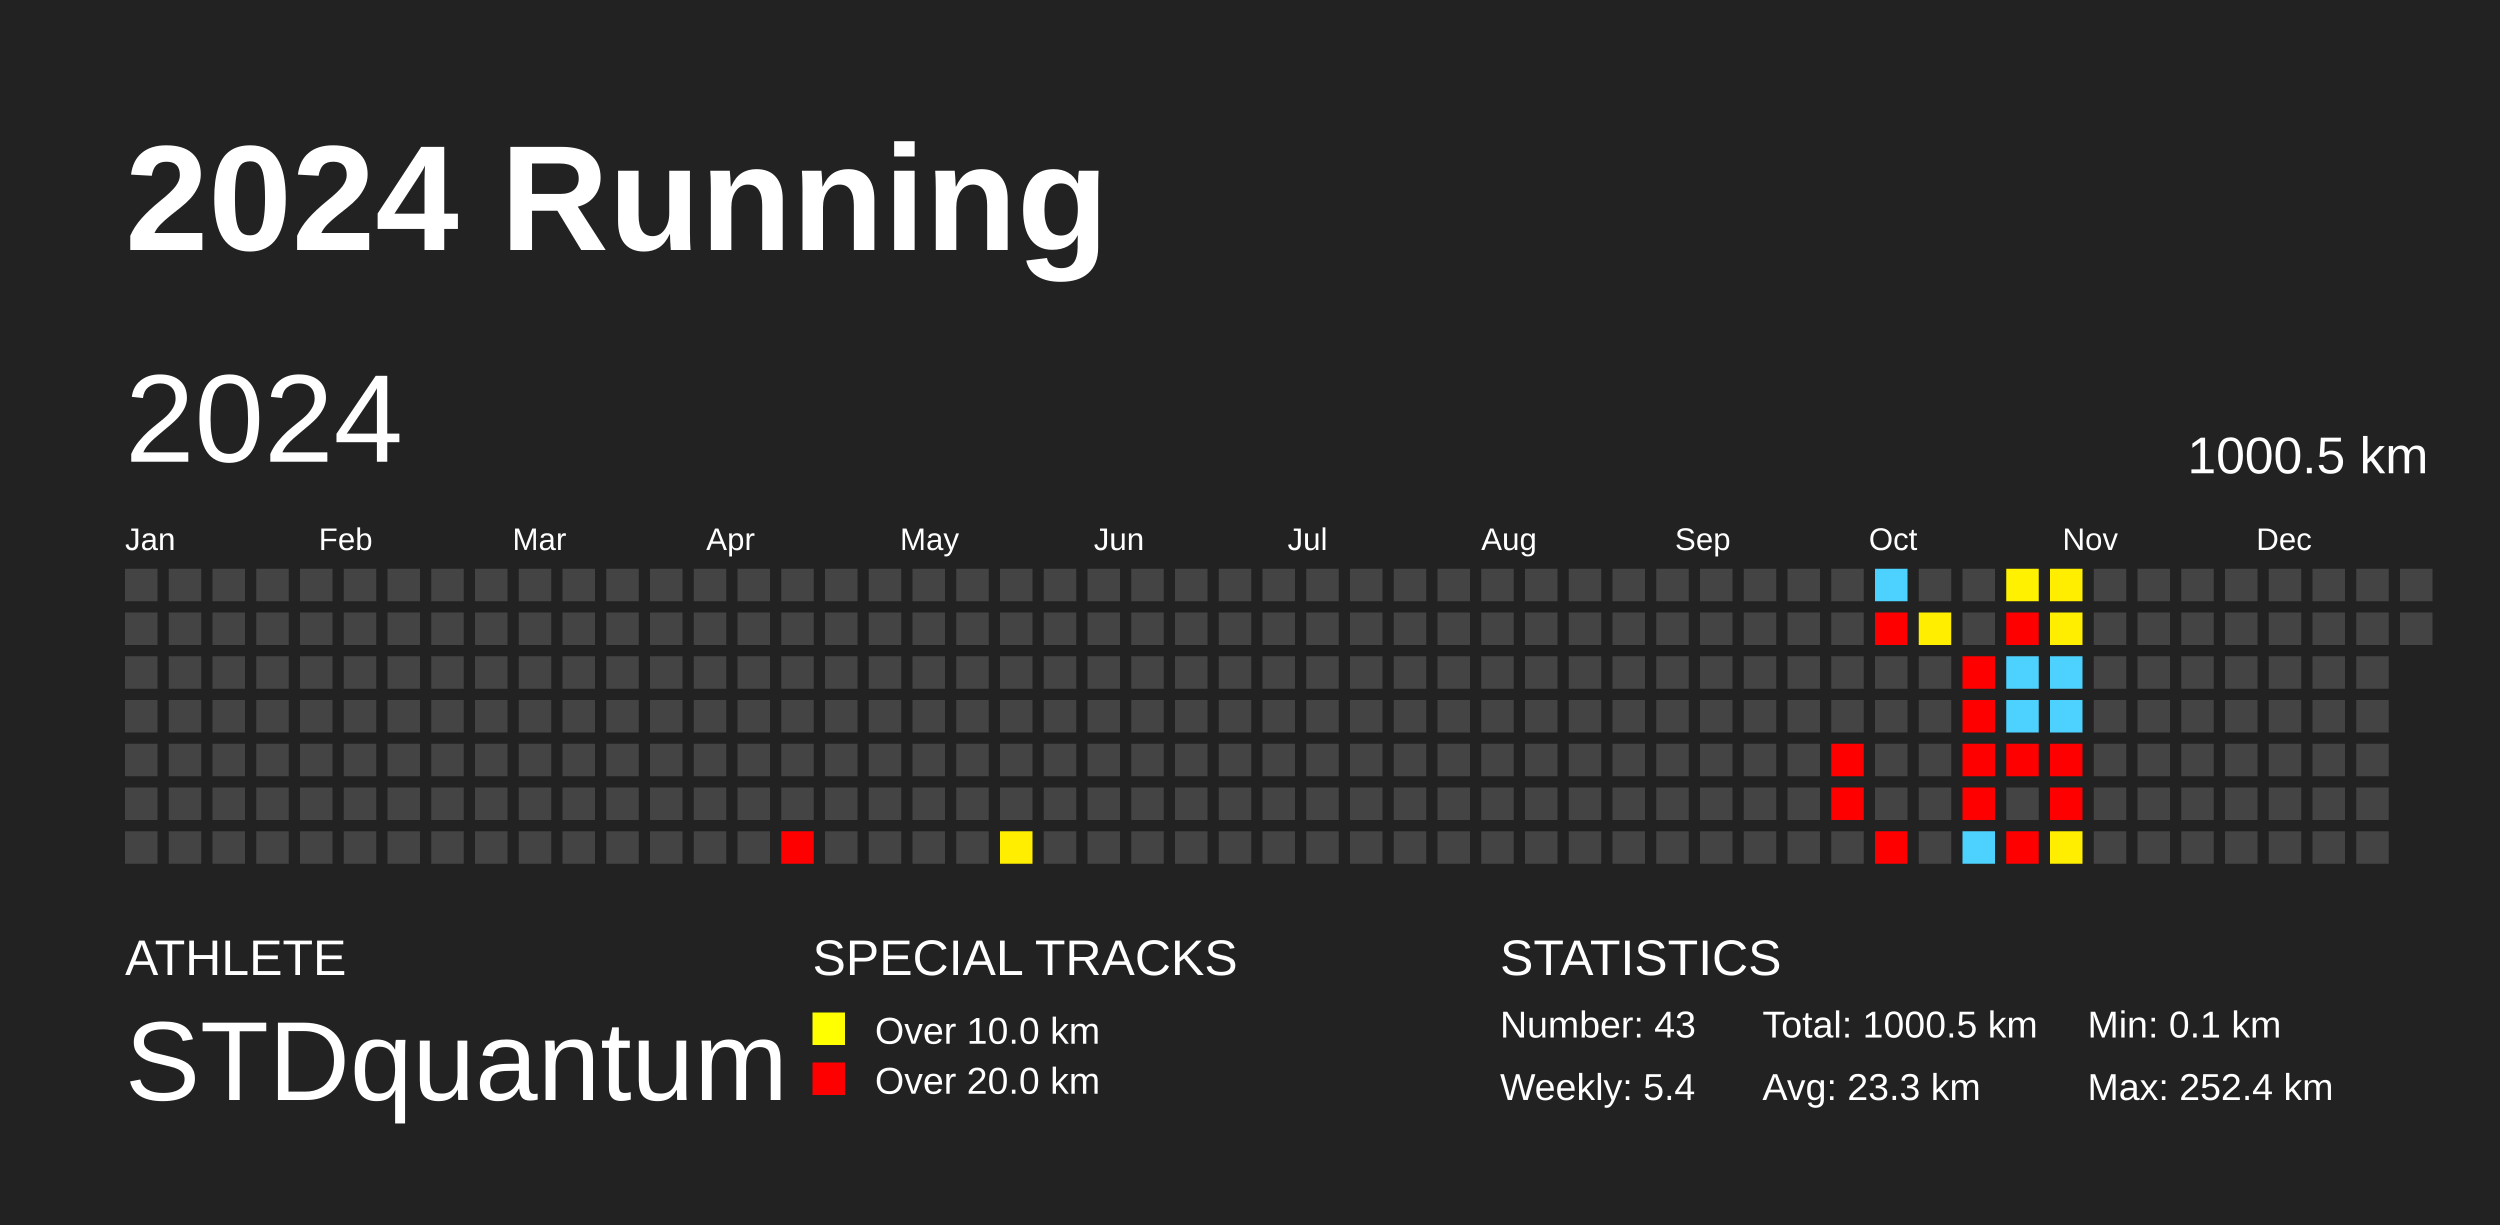
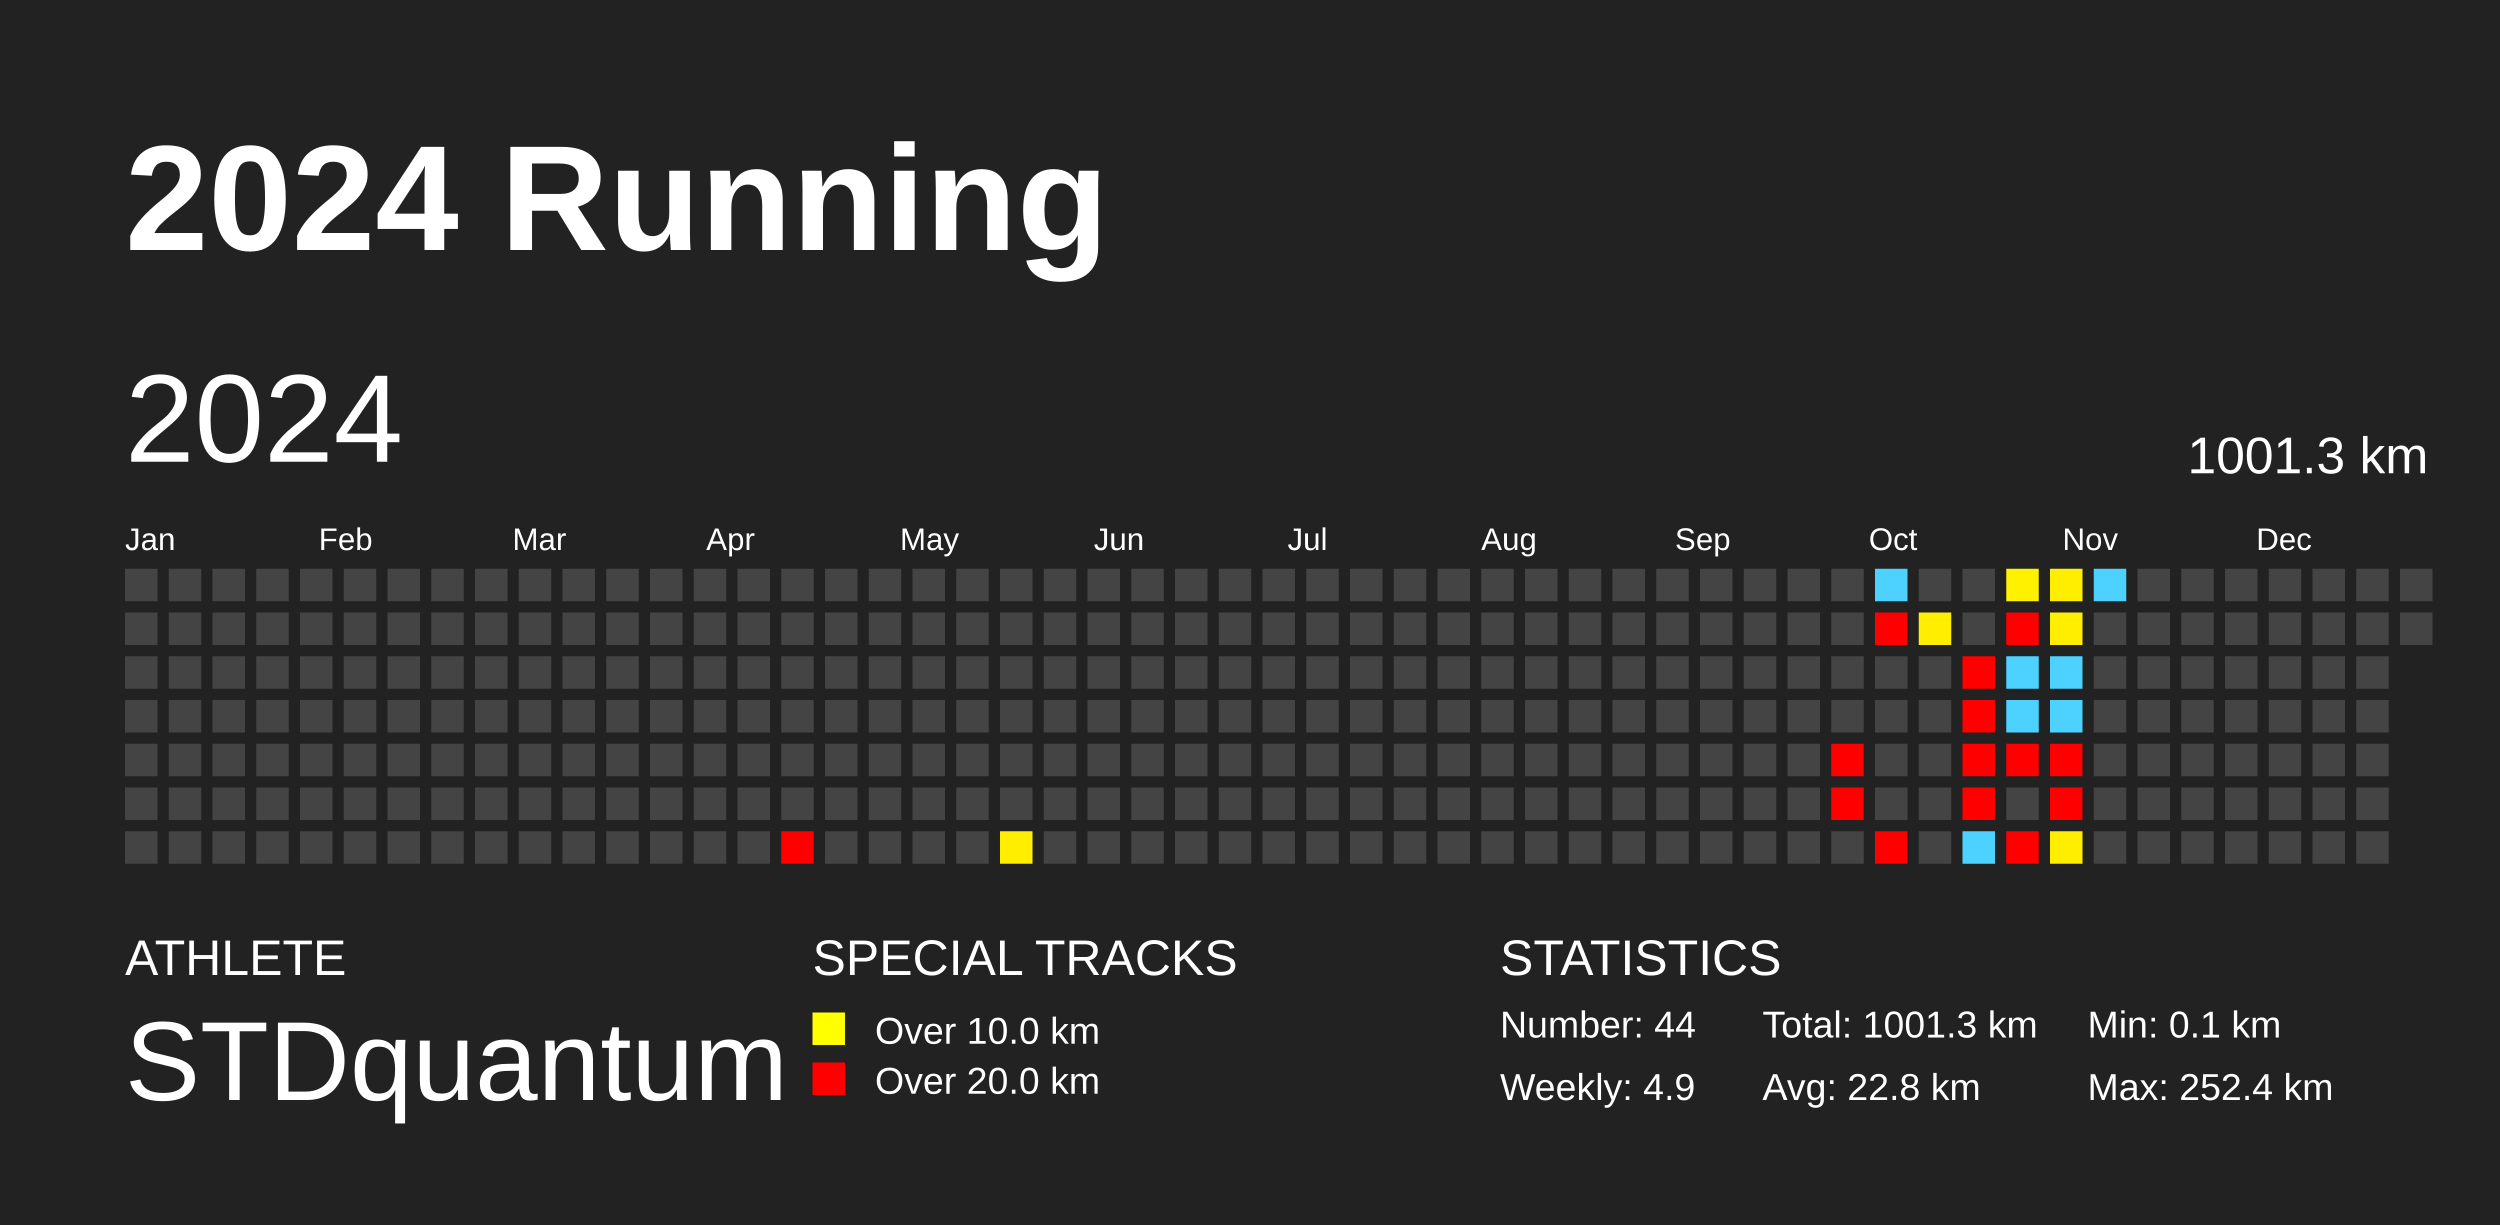
<svg xmlns="http://www.w3.org/2000/svg" baseProfile="full" height="98mm" version="1.1" viewBox="0,0,200,98" width="200mm">
  <defs />
  <rect fill="#222222" height="98" width="200" x="0" y="0" />
  <text fill="#FFFFFF" style="font-size:12px; font-family:Arial; font-weight:bold;" x="10" y="20">2024 Running</text>
  <text fill="#FFFFFF" style="font-size:4px; font-family:Arial" x="10" y="78">ATHLETE</text>
  <text fill="#FFFFFF" style="font-size:9px; font-family:Arial" x="10" y="88">STDquantum</text>
  <text fill="#FFFFFF" style="font-size:4px; font-family:Arial" x="65" y="78">SPECIAL TRACKS</text>
  <rect fill="yellow" height="2.6" width="2.6" x="65" y="81" />
  <text fill="#FFFFFF" style="font-size:3px; font-family:Arial" x="70" y="83.5">Over 10.0 km</text>
  <rect fill="red" height="2.6" width="2.6" x="65" y="85" />
  <text fill="#FFFFFF" style="font-size:3px; font-family:Arial" x="70" y="87.5">Over 20.0 km</text>
  <text fill="#FFFFFF" style="font-size:4px; font-family:Arial" x="120" y="78">STATISTICS</text>
-   <text fill="#FFFFFF" style="font-size:3px; font-family:Arial" x="120" y="83">Number: 43</text>
-   <text fill="#FFFFFF" style="font-size:3px; font-family:Arial" x="120" y="88">Weekly: 5.4</text>
-   <text fill="#FFFFFF" style="font-size:3px; font-family:Arial" x="141" y="83">Total: 1000.5 km</text>
-   <text fill="#FFFFFF" style="font-size:3px; font-family:Arial" x="141" y="88">Avg: 23.3 km</text>
+   <text fill="#FFFFFF" style="font-size:3px; font-family:Arial" x="120" y="83">Number: 44</text>
+   <text fill="#FFFFFF" style="font-size:3px; font-family:Arial" x="120" y="88">Weekly: 4.9</text>
+   <text fill="#FFFFFF" style="font-size:3px; font-family:Arial" x="141" y="83">Total: 1001.3 km</text>
+   <text fill="#FFFFFF" style="font-size:3px; font-family:Arial" x="141" y="88">Avg: 22.8 km</text>
  <text fill="#FFFFFF" style="font-size:3px; font-family:Arial" x="167" y="83">Min: 0.1 km</text>
  <text fill="#FFFFFF" style="font-size:3px; font-family:Arial" x="167" y="88">Max: 252.4 km</text>
  <text dominant-baseline="hanging" fill="#FFFFFF" style="font-size:10.0px; font-family:Arial;" x="10" y="30">2024</text>
-   <text dominant-baseline="hanging" fill="#FFFFFF" style="font-size:4.125px; font-family:Arial;" x="175" y="35">1000.5 km</text>
+   <text dominant-baseline="hanging" fill="#FFFFFF" style="font-size:4.125px; font-family:Arial;" x="175" y="35">1001.3 km</text>
  <text fill="#FFFFFF" style="font-size:2.5px; font-family:Arial" x="10.0" y="44">Jan</text>
  <text fill="#FFFFFF" style="font-size:2.5px; font-family:Arial" x="25.5" y="44">Feb</text>
  <text fill="#FFFFFF" style="font-size:2.5px; font-family:Arial" x="41.0" y="44">Mar</text>
  <text fill="#FFFFFF" style="font-size:2.5px; font-family:Arial" x="56.5" y="44">Apr</text>
  <text fill="#FFFFFF" style="font-size:2.5px; font-family:Arial" x="72.0" y="44">May</text>
  <text fill="#FFFFFF" style="font-size:2.5px; font-family:Arial" x="87.5" y="44">Jun</text>
  <text fill="#FFFFFF" style="font-size:2.5px; font-family:Arial" x="103.0" y="44">Jul</text>
  <text fill="#FFFFFF" style="font-size:2.5px; font-family:Arial" x="118.5" y="44">Aug</text>
  <text fill="#FFFFFF" style="font-size:2.5px; font-family:Arial" x="134.0" y="44">Sep</text>
  <text fill="#FFFFFF" style="font-size:2.5px; font-family:Arial" x="149.5" y="44">Oct</text>
  <text fill="#FFFFFF" style="font-size:2.5px; font-family:Arial" x="165.0" y="44">Nov</text>
  <text fill="#FFFFFF" style="font-size:2.5px; font-family:Arial" x="180.5" y="44">Dec</text>
  <rect fill="#444444" height="2.6" width="2.6" x="10.0" y="45.5" />
  <rect fill="#444444" height="2.6" width="2.6" x="10.0" y="49.0" />
  <rect fill="#444444" height="2.6" width="2.6" x="10.0" y="52.5" />
  <rect fill="#444444" height="2.6" width="2.6" x="10.0" y="56.0" />
  <rect fill="#444444" height="2.6" width="2.6" x="10.0" y="59.5" />
  <rect fill="#444444" height="2.6" width="2.6" x="10.0" y="63.0" />
  <rect fill="#444444" height="2.6" width="2.6" x="10.0" y="66.5" />
  <rect fill="#444444" height="2.6" width="2.6" x="13.5" y="45.5" />
  <rect fill="#444444" height="2.6" width="2.6" x="13.5" y="49.0" />
  <rect fill="#444444" height="2.6" width="2.6" x="13.5" y="52.5" />
  <rect fill="#444444" height="2.6" width="2.6" x="13.5" y="56.0" />
  <rect fill="#444444" height="2.6" width="2.6" x="13.5" y="59.5" />
  <rect fill="#444444" height="2.6" width="2.6" x="13.5" y="63.0" />
  <rect fill="#444444" height="2.6" width="2.6" x="13.5" y="66.5" />
  <rect fill="#444444" height="2.6" width="2.6" x="17.0" y="45.5" />
  <rect fill="#444444" height="2.6" width="2.6" x="17.0" y="49.0" />
  <rect fill="#444444" height="2.6" width="2.6" x="17.0" y="52.5" />
  <rect fill="#444444" height="2.6" width="2.6" x="17.0" y="56.0" />
  <rect fill="#444444" height="2.6" width="2.6" x="17.0" y="59.5" />
  <rect fill="#444444" height="2.6" width="2.6" x="17.0" y="63.0" />
  <rect fill="#444444" height="2.6" width="2.6" x="17.0" y="66.5" />
  <rect fill="#444444" height="2.6" width="2.6" x="20.5" y="45.5" />
  <rect fill="#444444" height="2.6" width="2.6" x="20.5" y="49.0" />
  <rect fill="#444444" height="2.6" width="2.6" x="20.5" y="52.5" />
  <rect fill="#444444" height="2.6" width="2.6" x="20.5" y="56.0" />
  <rect fill="#444444" height="2.6" width="2.6" x="20.5" y="59.5" />
  <rect fill="#444444" height="2.6" width="2.6" x="20.5" y="63.0" />
  <rect fill="#444444" height="2.6" width="2.6" x="20.5" y="66.5" />
  <rect fill="#444444" height="2.6" width="2.6" x="24.0" y="45.5" />
  <rect fill="#444444" height="2.6" width="2.6" x="24.0" y="49.0" />
  <rect fill="#444444" height="2.6" width="2.6" x="24.0" y="52.5" />
  <rect fill="#444444" height="2.6" width="2.6" x="24.0" y="56.0" />
  <rect fill="#444444" height="2.6" width="2.6" x="24.0" y="59.5" />
  <rect fill="#444444" height="2.6" width="2.6" x="24.0" y="63.0" />
  <rect fill="#444444" height="2.6" width="2.6" x="24.0" y="66.5" />
  <rect fill="#444444" height="2.6" width="2.6" x="27.5" y="45.5" />
  <rect fill="#444444" height="2.6" width="2.6" x="27.5" y="49.0" />
  <rect fill="#444444" height="2.6" width="2.6" x="27.5" y="52.5" />
  <rect fill="#444444" height="2.6" width="2.6" x="27.5" y="56.0" />
  <rect fill="#444444" height="2.6" width="2.6" x="27.5" y="59.5" />
  <rect fill="#444444" height="2.6" width="2.6" x="27.5" y="63.0" />
  <rect fill="#444444" height="2.6" width="2.6" x="27.5" y="66.5" />
  <rect fill="#444444" height="2.6" width="2.6" x="31.0" y="45.5" />
  <rect fill="#444444" height="2.6" width="2.6" x="31.0" y="49.0" />
  <rect fill="#444444" height="2.6" width="2.6" x="31.0" y="52.5" />
  <rect fill="#444444" height="2.6" width="2.6" x="31.0" y="56.0" />
  <rect fill="#444444" height="2.6" width="2.6" x="31.0" y="59.5" />
  <rect fill="#444444" height="2.6" width="2.6" x="31.0" y="63.0" />
  <rect fill="#444444" height="2.6" width="2.6" x="31.0" y="66.5" />
  <rect fill="#444444" height="2.6" width="2.6" x="34.5" y="45.5" />
  <rect fill="#444444" height="2.6" width="2.6" x="34.5" y="49.0" />
  <rect fill="#444444" height="2.6" width="2.6" x="34.5" y="52.5" />
  <rect fill="#444444" height="2.6" width="2.6" x="34.5" y="56.0" />
  <rect fill="#444444" height="2.6" width="2.6" x="34.5" y="59.5" />
  <rect fill="#444444" height="2.6" width="2.6" x="34.5" y="63.0" />
  <rect fill="#444444" height="2.6" width="2.6" x="34.5" y="66.5" />
  <rect fill="#444444" height="2.6" width="2.6" x="38.0" y="45.5" />
  <rect fill="#444444" height="2.6" width="2.6" x="38.0" y="49.0" />
  <rect fill="#444444" height="2.6" width="2.6" x="38.0" y="52.5" />
  <rect fill="#444444" height="2.6" width="2.6" x="38.0" y="56.0" />
  <rect fill="#444444" height="2.6" width="2.6" x="38.0" y="59.5" />
  <rect fill="#444444" height="2.6" width="2.6" x="38.0" y="63.0" />
  <rect fill="#444444" height="2.6" width="2.6" x="38.0" y="66.5" />
  <rect fill="#444444" height="2.6" width="2.6" x="41.5" y="45.5" />
  <rect fill="#444444" height="2.6" width="2.6" x="41.5" y="49.0" />
  <rect fill="#444444" height="2.6" width="2.6" x="41.5" y="52.5" />
  <rect fill="#444444" height="2.6" width="2.6" x="41.5" y="56.0" />
  <rect fill="#444444" height="2.6" width="2.6" x="41.5" y="59.5" />
  <rect fill="#444444" height="2.6" width="2.6" x="41.5" y="63.0" />
  <rect fill="#444444" height="2.6" width="2.6" x="41.5" y="66.5" />
  <rect fill="#444444" height="2.6" width="2.6" x="45.0" y="45.5" />
  <rect fill="#444444" height="2.6" width="2.6" x="45.0" y="49.0" />
  <rect fill="#444444" height="2.6" width="2.6" x="45.0" y="52.5" />
  <rect fill="#444444" height="2.6" width="2.6" x="45.0" y="56.0" />
  <rect fill="#444444" height="2.6" width="2.6" x="45.0" y="59.5" />
  <rect fill="#444444" height="2.6" width="2.6" x="45.0" y="63.0" />
  <rect fill="#444444" height="2.6" width="2.6" x="45.0" y="66.5" />
  <rect fill="#444444" height="2.6" width="2.6" x="48.5" y="45.5" />
  <rect fill="#444444" height="2.6" width="2.6" x="48.5" y="49.0" />
  <rect fill="#444444" height="2.6" width="2.6" x="48.5" y="52.5" />
  <rect fill="#444444" height="2.6" width="2.6" x="48.5" y="56.0" />
  <rect fill="#444444" height="2.6" width="2.6" x="48.5" y="59.5" />
  <rect fill="#444444" height="2.6" width="2.6" x="48.5" y="63.0" />
  <rect fill="#444444" height="2.6" width="2.6" x="48.5" y="66.5" />
  <rect fill="#444444" height="2.6" width="2.6" x="52.0" y="45.5" />
  <rect fill="#444444" height="2.6" width="2.6" x="52.0" y="49.0" />
  <rect fill="#444444" height="2.6" width="2.6" x="52.0" y="52.5" />
  <rect fill="#444444" height="2.6" width="2.6" x="52.0" y="56.0" />
  <rect fill="#444444" height="2.6" width="2.6" x="52.0" y="59.5" />
  <rect fill="#444444" height="2.6" width="2.6" x="52.0" y="63.0" />
  <rect fill="#444444" height="2.6" width="2.6" x="52.0" y="66.5" />
  <rect fill="#444444" height="2.6" width="2.6" x="55.5" y="45.5" />
  <rect fill="#444444" height="2.6" width="2.6" x="55.5" y="49.0" />
  <rect fill="#444444" height="2.6" width="2.6" x="55.5" y="52.5" />
  <rect fill="#444444" height="2.6" width="2.6" x="55.5" y="56.0" />
  <rect fill="#444444" height="2.6" width="2.6" x="55.5" y="59.5" />
  <rect fill="#444444" height="2.6" width="2.6" x="55.5" y="63.0" />
  <rect fill="#444444" height="2.6" width="2.6" x="55.5" y="66.5" />
  <rect fill="#444444" height="2.6" width="2.6" x="59.0" y="45.5" />
  <rect fill="#444444" height="2.6" width="2.6" x="59.0" y="49.0" />
  <rect fill="#444444" height="2.6" width="2.6" x="59.0" y="52.5" />
  <rect fill="#444444" height="2.6" width="2.6" x="59.0" y="56.0" />
  <rect fill="#444444" height="2.6" width="2.6" x="59.0" y="59.5" />
  <rect fill="#444444" height="2.6" width="2.6" x="59.0" y="63.0" />
  <rect fill="#444444" height="2.6" width="2.6" x="59.0" y="66.5" />
  <rect fill="#444444" height="2.6" width="2.6" x="62.5" y="45.5" />
  <rect fill="#444444" height="2.6" width="2.6" x="62.5" y="49.0" />
  <rect fill="#444444" height="2.6" width="2.6" x="62.5" y="52.5" />
  <rect fill="#444444" height="2.6" width="2.6" x="62.5" y="56.0" />
  <rect fill="#444444" height="2.6" width="2.6" x="62.5" y="59.5" />
  <rect fill="#444444" height="2.6" width="2.6" x="62.5" y="63.0" />
  <rect fill="red" height="2.6" width="2.6" x="62.5" y="66.5" />
  <rect fill="#444444" height="2.6" width="2.6" x="66.0" y="45.5" />
  <rect fill="#444444" height="2.6" width="2.6" x="66.0" y="49.0" />
  <rect fill="#444444" height="2.6" width="2.6" x="66.0" y="52.5" />
  <rect fill="#444444" height="2.6" width="2.6" x="66.0" y="56.0" />
  <rect fill="#444444" height="2.6" width="2.6" x="66.0" y="59.5" />
  <rect fill="#444444" height="2.6" width="2.6" x="66.0" y="63.0" />
  <rect fill="#444444" height="2.6" width="2.6" x="66.0" y="66.5" />
  <rect fill="#444444" height="2.6" width="2.6" x="69.5" y="45.5" />
  <rect fill="#444444" height="2.6" width="2.6" x="69.5" y="49.0" />
  <rect fill="#444444" height="2.6" width="2.6" x="69.5" y="52.5" />
  <rect fill="#444444" height="2.6" width="2.6" x="69.5" y="56.0" />
  <rect fill="#444444" height="2.6" width="2.6" x="69.5" y="59.5" />
  <rect fill="#444444" height="2.6" width="2.6" x="69.5" y="63.0" />
  <rect fill="#444444" height="2.6" width="2.6" x="69.5" y="66.5" />
  <rect fill="#444444" height="2.6" width="2.6" x="73.0" y="45.5" />
  <rect fill="#444444" height="2.6" width="2.6" x="73.0" y="49.0" />
  <rect fill="#444444" height="2.6" width="2.6" x="73.0" y="52.5" />
  <rect fill="#444444" height="2.6" width="2.6" x="73.0" y="56.0" />
  <rect fill="#444444" height="2.6" width="2.6" x="73.0" y="59.5" />
  <rect fill="#444444" height="2.6" width="2.6" x="73.0" y="63.0" />
  <rect fill="#444444" height="2.6" width="2.6" x="73.0" y="66.5" />
  <rect fill="#444444" height="2.6" width="2.6" x="76.5" y="45.5" />
  <rect fill="#444444" height="2.6" width="2.6" x="76.5" y="49.0" />
  <rect fill="#444444" height="2.6" width="2.6" x="76.5" y="52.5" />
  <rect fill="#444444" height="2.6" width="2.6" x="76.5" y="56.0" />
  <rect fill="#444444" height="2.6" width="2.6" x="76.5" y="59.5" />
  <rect fill="#444444" height="2.6" width="2.6" x="76.5" y="63.0" />
  <rect fill="#444444" height="2.6" width="2.6" x="76.5" y="66.5" />
  <rect fill="#444444" height="2.6" width="2.6" x="80.0" y="45.5" />
  <rect fill="#444444" height="2.6" width="2.6" x="80.0" y="49.0" />
  <rect fill="#444444" height="2.6" width="2.6" x="80.0" y="52.5" />
  <rect fill="#444444" height="2.6" width="2.6" x="80.0" y="56.0" />
  <rect fill="#444444" height="2.6" width="2.6" x="80.0" y="59.5" />
  <rect fill="#444444" height="2.6" width="2.6" x="80.0" y="63.0" />
  <rect fill="#ffee00" height="2.6" width="2.6" x="80.0" y="66.5" />
  <rect fill="#444444" height="2.6" width="2.6" x="83.5" y="45.5" />
  <rect fill="#444444" height="2.6" width="2.6" x="83.5" y="49.0" />
  <rect fill="#444444" height="2.6" width="2.6" x="83.5" y="52.5" />
  <rect fill="#444444" height="2.6" width="2.6" x="83.5" y="56.0" />
  <rect fill="#444444" height="2.6" width="2.6" x="83.5" y="59.5" />
  <rect fill="#444444" height="2.6" width="2.6" x="83.5" y="63.0" />
  <rect fill="#444444" height="2.6" width="2.6" x="83.5" y="66.5" />
  <rect fill="#444444" height="2.6" width="2.6" x="87.0" y="45.5" />
  <rect fill="#444444" height="2.6" width="2.6" x="87.0" y="49.0" />
  <rect fill="#444444" height="2.6" width="2.6" x="87.0" y="52.5" />
  <rect fill="#444444" height="2.6" width="2.6" x="87.0" y="56.0" />
  <rect fill="#444444" height="2.6" width="2.6" x="87.0" y="59.5" />
  <rect fill="#444444" height="2.6" width="2.6" x="87.0" y="63.0" />
  <rect fill="#444444" height="2.6" width="2.6" x="87.0" y="66.5" />
  <rect fill="#444444" height="2.6" width="2.6" x="90.5" y="45.5" />
  <rect fill="#444444" height="2.6" width="2.6" x="90.5" y="49.0" />
  <rect fill="#444444" height="2.6" width="2.6" x="90.5" y="52.5" />
  <rect fill="#444444" height="2.6" width="2.6" x="90.5" y="56.0" />
  <rect fill="#444444" height="2.6" width="2.6" x="90.5" y="59.5" />
  <rect fill="#444444" height="2.6" width="2.6" x="90.5" y="63.0" />
  <rect fill="#444444" height="2.6" width="2.6" x="90.5" y="66.5" />
  <rect fill="#444444" height="2.6" width="2.6" x="94.0" y="45.5" />
  <rect fill="#444444" height="2.6" width="2.6" x="94.0" y="49.0" />
  <rect fill="#444444" height="2.6" width="2.6" x="94.0" y="52.5" />
  <rect fill="#444444" height="2.6" width="2.6" x="94.0" y="56.0" />
  <rect fill="#444444" height="2.6" width="2.6" x="94.0" y="59.5" />
  <rect fill="#444444" height="2.6" width="2.6" x="94.0" y="63.0" />
  <rect fill="#444444" height="2.6" width="2.6" x="94.0" y="66.5" />
  <rect fill="#444444" height="2.6" width="2.6" x="97.5" y="45.5" />
  <rect fill="#444444" height="2.6" width="2.6" x="97.5" y="49.0" />
  <rect fill="#444444" height="2.6" width="2.6" x="97.5" y="52.5" />
  <rect fill="#444444" height="2.6" width="2.6" x="97.5" y="56.0" />
  <rect fill="#444444" height="2.6" width="2.6" x="97.5" y="59.5" />
  <rect fill="#444444" height="2.6" width="2.6" x="97.5" y="63.0" />
  <rect fill="#444444" height="2.6" width="2.6" x="97.5" y="66.5" />
  <rect fill="#444444" height="2.6" width="2.6" x="101.0" y="45.5" />
  <rect fill="#444444" height="2.6" width="2.6" x="101.0" y="49.0" />
  <rect fill="#444444" height="2.6" width="2.6" x="101.0" y="52.5" />
  <rect fill="#444444" height="2.6" width="2.6" x="101.0" y="56.0" />
  <rect fill="#444444" height="2.6" width="2.6" x="101.0" y="59.5" />
  <rect fill="#444444" height="2.6" width="2.6" x="101.0" y="63.0" />
  <rect fill="#444444" height="2.6" width="2.6" x="101.0" y="66.5" />
  <rect fill="#444444" height="2.6" width="2.6" x="104.5" y="45.5" />
  <rect fill="#444444" height="2.6" width="2.6" x="104.5" y="49.0" />
  <rect fill="#444444" height="2.6" width="2.6" x="104.5" y="52.5" />
  <rect fill="#444444" height="2.6" width="2.6" x="104.5" y="56.0" />
  <rect fill="#444444" height="2.6" width="2.6" x="104.5" y="59.5" />
  <rect fill="#444444" height="2.6" width="2.6" x="104.5" y="63.0" />
  <rect fill="#444444" height="2.6" width="2.6" x="104.5" y="66.5" />
  <rect fill="#444444" height="2.6" width="2.6" x="108.0" y="45.5" />
  <rect fill="#444444" height="2.6" width="2.6" x="108.0" y="49.0" />
  <rect fill="#444444" height="2.6" width="2.6" x="108.0" y="52.5" />
  <rect fill="#444444" height="2.6" width="2.6" x="108.0" y="56.0" />
  <rect fill="#444444" height="2.6" width="2.6" x="108.0" y="59.5" />
  <rect fill="#444444" height="2.6" width="2.6" x="108.0" y="63.0" />
  <rect fill="#444444" height="2.6" width="2.6" x="108.0" y="66.5" />
  <rect fill="#444444" height="2.6" width="2.6" x="111.5" y="45.5" />
  <rect fill="#444444" height="2.6" width="2.6" x="111.5" y="49.0" />
  <rect fill="#444444" height="2.6" width="2.6" x="111.5" y="52.5" />
  <rect fill="#444444" height="2.6" width="2.6" x="111.5" y="56.0" />
  <rect fill="#444444" height="2.6" width="2.6" x="111.5" y="59.5" />
  <rect fill="#444444" height="2.6" width="2.6" x="111.5" y="63.0" />
  <rect fill="#444444" height="2.6" width="2.6" x="111.5" y="66.5" />
  <rect fill="#444444" height="2.6" width="2.6" x="115.0" y="45.5" />
  <rect fill="#444444" height="2.6" width="2.6" x="115.0" y="49.0" />
  <rect fill="#444444" height="2.6" width="2.6" x="115.0" y="52.5" />
  <rect fill="#444444" height="2.6" width="2.6" x="115.0" y="56.0" />
  <rect fill="#444444" height="2.6" width="2.6" x="115.0" y="59.5" />
  <rect fill="#444444" height="2.6" width="2.6" x="115.0" y="63.0" />
  <rect fill="#444444" height="2.6" width="2.6" x="115.0" y="66.5" />
  <rect fill="#444444" height="2.6" width="2.6" x="118.5" y="45.5" />
  <rect fill="#444444" height="2.6" width="2.6" x="118.5" y="49.0" />
  <rect fill="#444444" height="2.6" width="2.6" x="118.5" y="52.5" />
  <rect fill="#444444" height="2.6" width="2.6" x="118.5" y="56.0" />
  <rect fill="#444444" height="2.6" width="2.6" x="118.5" y="59.5" />
  <rect fill="#444444" height="2.6" width="2.6" x="118.5" y="63.0" />
  <rect fill="#444444" height="2.6" width="2.6" x="118.5" y="66.5" />
  <rect fill="#444444" height="2.6" width="2.6" x="122.0" y="45.5" />
  <rect fill="#444444" height="2.6" width="2.6" x="122.0" y="49.0" />
  <rect fill="#444444" height="2.6" width="2.6" x="122.0" y="52.5" />
  <rect fill="#444444" height="2.6" width="2.6" x="122.0" y="56.0" />
  <rect fill="#444444" height="2.6" width="2.6" x="122.0" y="59.5" />
  <rect fill="#444444" height="2.6" width="2.6" x="122.0" y="63.0" />
  <rect fill="#444444" height="2.6" width="2.6" x="122.0" y="66.5" />
  <rect fill="#444444" height="2.6" width="2.6" x="125.5" y="45.5" />
  <rect fill="#444444" height="2.6" width="2.6" x="125.5" y="49.0" />
  <rect fill="#444444" height="2.6" width="2.6" x="125.5" y="52.5" />
  <rect fill="#444444" height="2.6" width="2.6" x="125.5" y="56.0" />
  <rect fill="#444444" height="2.6" width="2.6" x="125.5" y="59.5" />
  <rect fill="#444444" height="2.6" width="2.6" x="125.5" y="63.0" />
  <rect fill="#444444" height="2.6" width="2.6" x="125.5" y="66.5" />
  <rect fill="#444444" height="2.6" width="2.6" x="129.0" y="45.5" />
  <rect fill="#444444" height="2.6" width="2.6" x="129.0" y="49.0" />
  <rect fill="#444444" height="2.6" width="2.6" x="129.0" y="52.5" />
  <rect fill="#444444" height="2.6" width="2.6" x="129.0" y="56.0" />
  <rect fill="#444444" height="2.6" width="2.6" x="129.0" y="59.5" />
  <rect fill="#444444" height="2.6" width="2.6" x="129.0" y="63.0" />
  <rect fill="#444444" height="2.6" width="2.6" x="129.0" y="66.5" />
  <rect fill="#444444" height="2.6" width="2.6" x="132.5" y="45.5" />
  <rect fill="#444444" height="2.6" width="2.6" x="132.5" y="49.0" />
  <rect fill="#444444" height="2.6" width="2.6" x="132.5" y="52.5" />
  <rect fill="#444444" height="2.6" width="2.6" x="132.5" y="56.0" />
  <rect fill="#444444" height="2.6" width="2.6" x="132.5" y="59.5" />
  <rect fill="#444444" height="2.6" width="2.6" x="132.5" y="63.0" />
  <rect fill="#444444" height="2.6" width="2.6" x="132.5" y="66.5" />
  <rect fill="#444444" height="2.6" width="2.6" x="136.0" y="45.5" />
  <rect fill="#444444" height="2.6" width="2.6" x="136.0" y="49.0" />
  <rect fill="#444444" height="2.6" width="2.6" x="136.0" y="52.5" />
  <rect fill="#444444" height="2.6" width="2.6" x="136.0" y="56.0" />
  <rect fill="#444444" height="2.6" width="2.6" x="136.0" y="59.5" />
  <rect fill="#444444" height="2.6" width="2.6" x="136.0" y="63.0" />
  <rect fill="#444444" height="2.6" width="2.6" x="136.0" y="66.5" />
  <rect fill="#444444" height="2.6" width="2.6" x="139.5" y="45.5" />
  <rect fill="#444444" height="2.6" width="2.6" x="139.5" y="49.0" />
  <rect fill="#444444" height="2.6" width="2.6" x="139.5" y="52.5" />
  <rect fill="#444444" height="2.6" width="2.6" x="139.5" y="56.0" />
  <rect fill="#444444" height="2.6" width="2.6" x="139.5" y="59.5" />
  <rect fill="#444444" height="2.6" width="2.6" x="139.5" y="63.0" />
  <rect fill="#444444" height="2.6" width="2.6" x="139.5" y="66.5" />
  <rect fill="#444444" height="2.6" width="2.6" x="143.0" y="45.5" />
  <rect fill="#444444" height="2.6" width="2.6" x="143.0" y="49.0" />
  <rect fill="#444444" height="2.6" width="2.6" x="143.0" y="52.5" />
  <rect fill="#444444" height="2.6" width="2.6" x="143.0" y="56.0" />
  <rect fill="#444444" height="2.6" width="2.6" x="143.0" y="59.5" />
  <rect fill="#444444" height="2.6" width="2.6" x="143.0" y="63.0" />
  <rect fill="#444444" height="2.6" width="2.6" x="143.0" y="66.5" />
  <rect fill="#444444" height="2.6" width="2.6" x="146.5" y="45.5" />
  <rect fill="#444444" height="2.6" width="2.6" x="146.5" y="49.0" />
  <rect fill="#444444" height="2.6" width="2.6" x="146.5" y="52.5" />
  <rect fill="#444444" height="2.6" width="2.6" x="146.5" y="56.0" />
  <rect fill="red" height="2.6" width="2.6" x="146.5" y="59.5" />
  <rect fill="red" height="2.6" width="2.6" x="146.5" y="63.0" />
  <rect fill="#444444" height="2.6" width="2.6" x="146.5" y="66.5" />
  <rect fill="#4dd2ff" height="2.6" width="2.6" x="150.0" y="45.5" />
  <rect fill="red" height="2.6" width="2.6" x="150.0" y="49.0" />
  <rect fill="#444444" height="2.6" width="2.6" x="150.0" y="52.5" />
  <rect fill="#444444" height="2.6" width="2.6" x="150.0" y="56.0" />
  <rect fill="#444444" height="2.6" width="2.6" x="150.0" y="59.5" />
  <rect fill="#444444" height="2.6" width="2.6" x="150.0" y="63.0" />
  <rect fill="red" height="2.6" width="2.6" x="150.0" y="66.5" />
  <rect fill="#444444" height="2.6" width="2.6" x="153.5" y="45.5" />
  <rect fill="#ffee00" height="2.6" width="2.6" x="153.5" y="49.0" />
  <rect fill="#444444" height="2.6" width="2.6" x="153.5" y="52.5" />
  <rect fill="#444444" height="2.6" width="2.6" x="153.5" y="56.0" />
  <rect fill="#444444" height="2.6" width="2.6" x="153.5" y="59.5" />
  <rect fill="#444444" height="2.6" width="2.6" x="153.5" y="63.0" />
  <rect fill="#444444" height="2.6" width="2.6" x="153.5" y="66.5" />
  <rect fill="#444444" height="2.6" width="2.6" x="157.0" y="45.5" />
  <rect fill="#444444" height="2.6" width="2.6" x="157.0" y="49.0" />
  <rect fill="red" height="2.6" width="2.6" x="157.0" y="52.5" />
  <rect fill="red" height="2.6" width="2.6" x="157.0" y="56.0" />
  <rect fill="red" height="2.6" width="2.6" x="157.0" y="59.5" />
  <rect fill="red" height="2.6" width="2.6" x="157.0" y="63.0" />
  <rect fill="#4dd2ff" height="2.6" width="2.6" x="157.0" y="66.5" />
  <rect fill="#fff100" height="2.6" width="2.6" x="160.5" y="45.5" />
  <rect fill="red" height="2.6" width="2.6" x="160.5" y="49.0" />
  <rect fill="#4dd2ff" height="2.6" width="2.6" x="160.5" y="52.5" />
  <rect fill="#4dd2ff" height="2.6" width="2.6" x="160.5" y="56.0" />
  <rect fill="red" height="2.6" width="2.6" x="160.5" y="59.5" />
  <rect fill="#444444" height="2.6" width="2.6" x="160.5" y="63.0" />
  <rect fill="red" height="2.6" width="2.6" x="160.5" y="66.5" />
  <rect fill="#ffee00" height="2.6" width="2.6" x="164.0" y="45.5" />
  <rect fill="#ffee00" height="2.6" width="2.6" x="164.0" y="49.0" />
  <rect fill="#4dd2ff" height="2.6" width="2.6" x="164.0" y="52.5" />
  <rect fill="#4dd2ff" height="2.6" width="2.6" x="164.0" y="56.0" />
  <rect fill="red" height="2.6" width="2.6" x="164.0" y="59.5" />
  <rect fill="red" height="2.6" width="2.6" x="164.0" y="63.0" />
  <rect fill="#ffee00" height="2.6" width="2.6" x="164.0" y="66.5" />
-   <rect fill="#444444" height="2.6" width="2.6" x="167.5" y="45.5" />
+   <rect fill="#4dd2ff" height="2.6" width="2.6" x="167.5" y="45.5" />
  <rect fill="#444444" height="2.6" width="2.6" x="167.5" y="49.0" />
  <rect fill="#444444" height="2.6" width="2.6" x="167.5" y="52.5" />
  <rect fill="#444444" height="2.6" width="2.6" x="167.5" y="56.0" />
  <rect fill="#444444" height="2.6" width="2.6" x="167.5" y="59.5" />
  <rect fill="#444444" height="2.6" width="2.6" x="167.5" y="63.0" />
  <rect fill="#444444" height="2.6" width="2.6" x="167.5" y="66.5" />
  <rect fill="#444444" height="2.6" width="2.6" x="171.0" y="45.5" />
  <rect fill="#444444" height="2.6" width="2.6" x="171.0" y="49.0" />
  <rect fill="#444444" height="2.6" width="2.6" x="171.0" y="52.5" />
  <rect fill="#444444" height="2.6" width="2.6" x="171.0" y="56.0" />
  <rect fill="#444444" height="2.6" width="2.6" x="171.0" y="59.5" />
  <rect fill="#444444" height="2.6" width="2.6" x="171.0" y="63.0" />
  <rect fill="#444444" height="2.6" width="2.6" x="171.0" y="66.5" />
  <rect fill="#444444" height="2.6" width="2.6" x="174.5" y="45.5" />
  <rect fill="#444444" height="2.6" width="2.6" x="174.5" y="49.0" />
  <rect fill="#444444" height="2.6" width="2.6" x="174.5" y="52.5" />
  <rect fill="#444444" height="2.6" width="2.6" x="174.5" y="56.0" />
  <rect fill="#444444" height="2.6" width="2.6" x="174.5" y="59.5" />
  <rect fill="#444444" height="2.6" width="2.6" x="174.5" y="63.0" />
  <rect fill="#444444" height="2.6" width="2.6" x="174.5" y="66.5" />
  <rect fill="#444444" height="2.6" width="2.6" x="178.0" y="45.5" />
  <rect fill="#444444" height="2.6" width="2.6" x="178.0" y="49.0" />
  <rect fill="#444444" height="2.6" width="2.6" x="178.0" y="52.5" />
  <rect fill="#444444" height="2.6" width="2.6" x="178.0" y="56.0" />
  <rect fill="#444444" height="2.6" width="2.6" x="178.0" y="59.5" />
  <rect fill="#444444" height="2.6" width="2.6" x="178.0" y="63.0" />
  <rect fill="#444444" height="2.6" width="2.6" x="178.0" y="66.5" />
  <rect fill="#444444" height="2.6" width="2.6" x="181.5" y="45.5" />
  <rect fill="#444444" height="2.6" width="2.6" x="181.5" y="49.0" />
  <rect fill="#444444" height="2.6" width="2.6" x="181.5" y="52.5" />
  <rect fill="#444444" height="2.6" width="2.6" x="181.5" y="56.0" />
  <rect fill="#444444" height="2.6" width="2.6" x="181.5" y="59.5" />
  <rect fill="#444444" height="2.6" width="2.6" x="181.5" y="63.0" />
  <rect fill="#444444" height="2.6" width="2.6" x="181.5" y="66.5" />
  <rect fill="#444444" height="2.6" width="2.6" x="185.0" y="45.5" />
  <rect fill="#444444" height="2.6" width="2.6" x="185.0" y="49.0" />
  <rect fill="#444444" height="2.6" width="2.6" x="185.0" y="52.5" />
  <rect fill="#444444" height="2.6" width="2.6" x="185.0" y="56.0" />
  <rect fill="#444444" height="2.6" width="2.6" x="185.0" y="59.5" />
  <rect fill="#444444" height="2.6" width="2.6" x="185.0" y="63.0" />
  <rect fill="#444444" height="2.6" width="2.6" x="185.0" y="66.5" />
  <rect fill="#444444" height="2.6" width="2.6" x="188.5" y="45.5" />
  <rect fill="#444444" height="2.6" width="2.6" x="188.5" y="49.0" />
  <rect fill="#444444" height="2.6" width="2.6" x="188.5" y="52.5" />
  <rect fill="#444444" height="2.6" width="2.6" x="188.5" y="56.0" />
  <rect fill="#444444" height="2.6" width="2.6" x="188.5" y="59.5" />
  <rect fill="#444444" height="2.6" width="2.6" x="188.5" y="63.0" />
  <rect fill="#444444" height="2.6" width="2.6" x="188.5" y="66.5" />
  <rect fill="#444444" height="2.6" width="2.6" x="192.0" y="45.5" />
  <rect fill="#444444" height="2.6" width="2.6" x="192.0" y="49.0" />
</svg>
